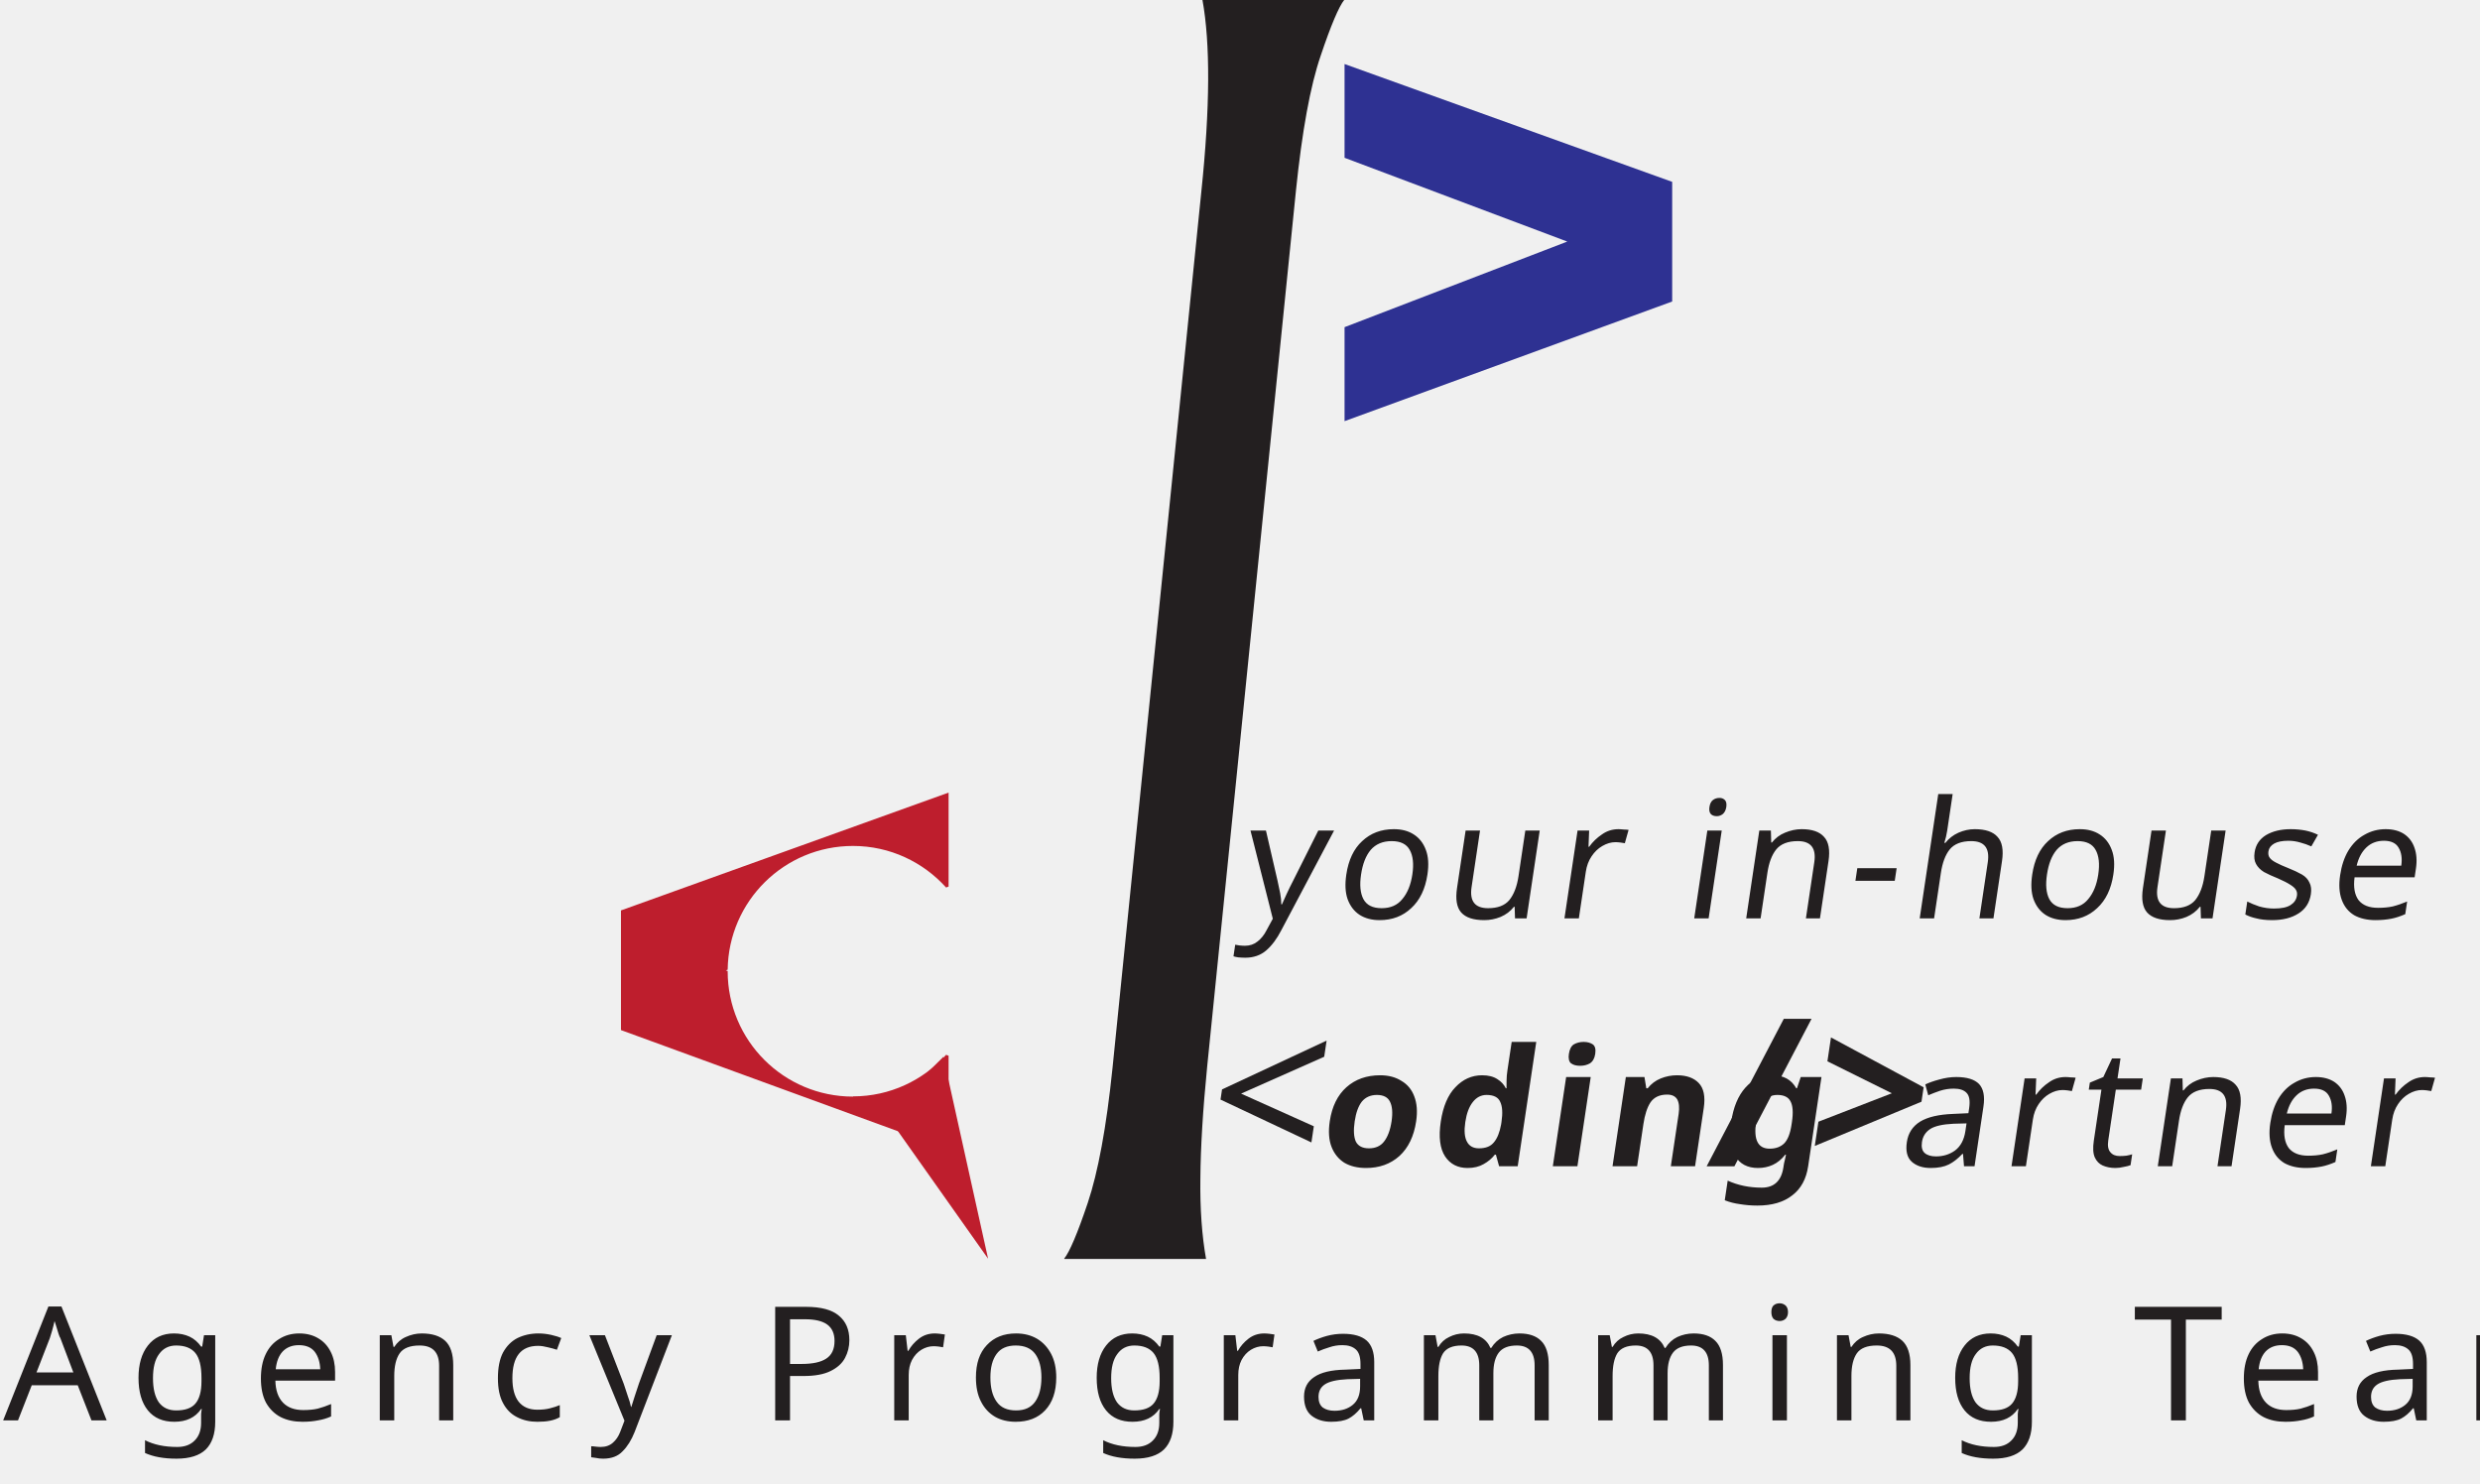
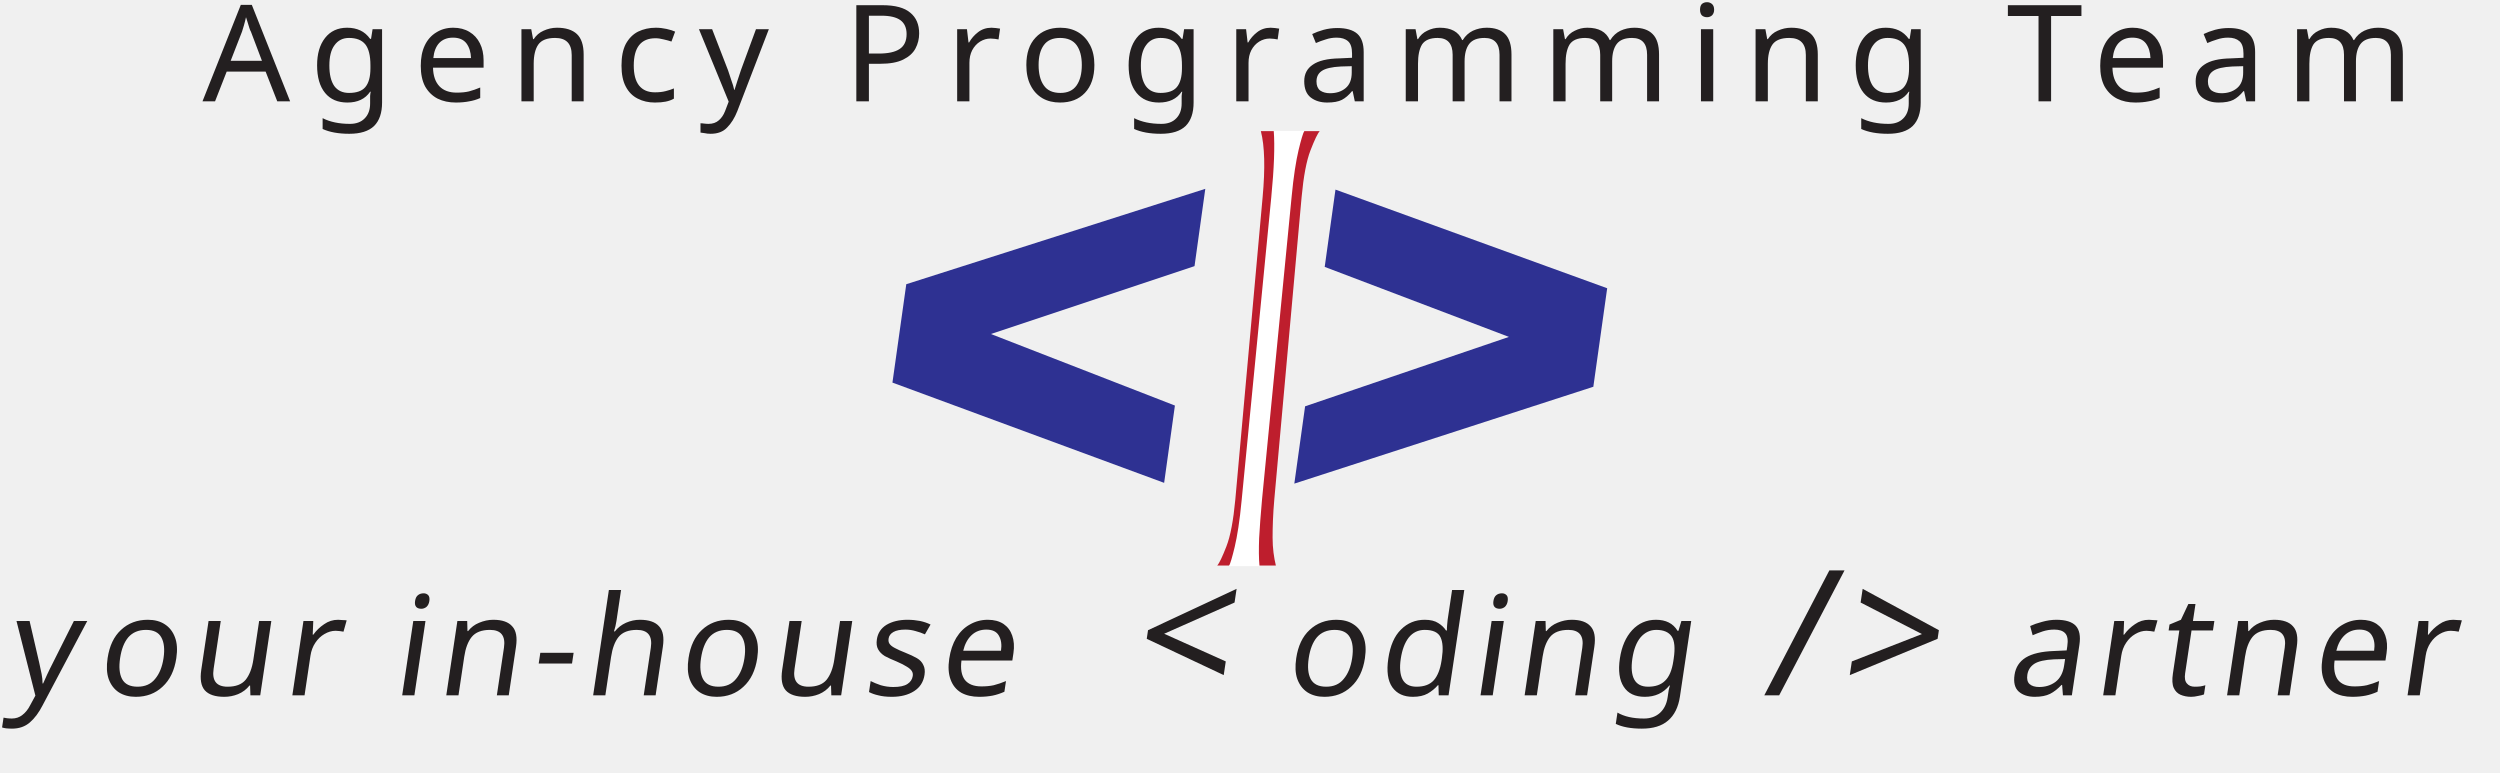
- <svg xmlns="http://www.w3.org/2000/svg" id="Layer_1" data-name="Layer 1" viewBox="0 0 109.23 65.35">
+ <svg xmlns="http://www.w3.org/2000/svg" id="Layer_1" data-name="Layer 1" viewBox="0 0 130.01 40.18">
  <defs>
    <style>
      .cls-1 {
+         fill: #fff;
+       }
+ 
+       .cls-2 {
        font-family: BradleyHandITC, 'Bradley Hand ITC';
        font-size: 7px;
        letter-spacing: .14em;
      }

-       .cls-1, .cls-2 {
+       .cls-2, .cls-3 {
        fill: #231f20;
      }

-       .cls-3 {
+       .cls-4 {
        fill: #be1e2d;
      }

-       .cls-4 {
+       .cls-5 {
        fill: #2e3192;
      }

-       .cls-5, .cls-6, .cls-7 {
-         font-family: Bauhaus93, 'Bauhaus 93';
+       .cls-6 {
+         letter-spacing: .05em;
      }

-       .cls-5, .cls-8 {
-         letter-spacing: .06em;
-       }
- 
-       .cls-5, .cls-8, .cls-7 {
+       .cls-6, .cls-7, .cls-8 {
        font-size: 7.28px;
-       }
- 
-       .cls-6 {
-         letter-spacing: .06em;
-       }
- 
-       .cls-6, .cls-9 {
-         font-size: 9.19px;
-       }
- 
-       .cls-9 {
-         font-family: Bahnschrift-Bold, Bahnschrift;
-         font-variation-settings: 'wght' 700, 'wdth' 100;
-         letter-spacing: .06em;
-       }
- 
-       .cls-9, .cls-8 {
-         font-weight: 700;
-       }
- 
-       .cls-8 {
-         font-family: AgencyFB-Bold, 'Agency FB';
      }

      .cls-7 {
        letter-spacing: .06em;
      }
+ 
+       .cls-3 {
+         font-family: MSReferenceSansSerif, 'MS Reference Sans Serif';
+       }
+ 
+       .cls-9 {
+         font-size: 9.19px;
+         letter-spacing: .06em;
+       }
+ 
+       .cls-8 {
+         letter-spacing: .06em;
+       }
    </style>
  </defs>
+   <text class="cls-3" transform="translate(.28 36.16) scale(.99) skewX(-8.49)">
+     <tspan class="cls-6" x="0" y="0">y</tspan>
+     <tspan class="cls-7" x="4.67" y="0">our in-house </tspan>
+     <tspan class="cls-9" x="59.06" y="0">&lt;</tspan>
+     <tspan class="cls-8" x="67.11" y="0">oding </tspan>
+     <tspan class="cls-9" x="92.3" y="0">/&gt;</tspan>
+     <tspan class="cls-7" x="105.05" y="0">artner</tspan>
+   </text>
+   <text class="cls-2" transform="translate(10.53 5.27) scale(1.02 1)">
+     <tspan x="0" y="0">Agency Programming Team</tspan>
+   </text>
+   <text />
  <g>
-     <path class="cls-2" d="m46.87,55.44c.24-.3.59-1.12,1.04-2.46.45-1.34.82-3.32,1.09-5.94l3.91-38.58c.39-3.73.4-6.55.05-8.47h6.25c-.24.3-.59,1.12-1.04,2.46-.46,1.34-.82,3.32-1.09,5.94l-3.91,38.58c-.19,1.92-.29,3.56-.3,4.92-.02,1.36.07,2.55.25,3.56h-6.24Z" />
-     <path class="cls-4" d="m73.65,13.28l-14.43,5.27v-4.14l9.81-3.77-9.81-3.69V2.82l14.43,5.19v5.27Z" />
-     <text class="cls-2" transform="translate(54.5 40.45) scale(.99) skewX(-8.49)">
-       <tspan class="cls-5">
-         <tspan x="0" y="0">your in-house</tspan>
-       </tspan>
-       <tspan class="cls-6" x="0" y="11.03">&lt;</tspan>
-       <tspan class="cls-8" x="5.13" y="11.03">oding </tspan>
-       <tspan class="cls-9" x="22.46" y="11.03">/&gt;</tspan>
-       <tspan class="cls-7" x="30.94" y="11.03">artner</tspan>
-     </text>
-     <polygon class="cls-3" points="39.01 49.06 43.52 55.44 41.55 46.55 39.01 49.06" />
-     <path class="cls-3" d="m37.57,48.3c-3.05,0-5.52-2.47-5.52-5.52,0,0,0,0,0-.01l-.08-.03.08-.03c.04-3.02,2.49-5.45,5.52-5.45,1.63,0,3.09.71,4.1,1.83l.11-.04v-4.14l-14.43,5.19v5.27l14.43,5.27v-4.14l-.11-.04c-1.01,1.12-2.47,1.83-4.1,1.83Z" />
-     <text class="cls-1" transform="translate(.14 62.56) scale(1.02 1)">
-       <tspan x="0" y="0">Agency Programming Team</tspan>
-     </text>
+     <path class="cls-4" d="m63.3,29.41c.11-.12.27-.46.48-1,.21-.54.36-1.35.46-2.42l1.42-15.72c.14-1.52.11-2.67-.09-3.45h3.06c-.11.12-.27.46-.48,1-.21.54-.36,1.35-.46,2.42l-1.42,15.72c-.07.78-.09,1.45-.09,2,0,.55.07,1.04.17,1.45h-3.06Z" />
+     <path class="cls-1" d="m63.91,29.44c.07-.12.17-.46.3-1,.13-.55.26-1.35.36-2.42l1.54-15.75c.15-1.52.19-2.68.13-3.46h1.59c-.07.12-.17.46-.3,1-.13.55-.26,1.35-.36,2.42l-1.54,15.75c-.07.78-.12,1.45-.15,2.01-.02.56-.02,1.04.02,1.45h-1.59Z" />
+     <path class="cls-5" d="m82.87,20.11l-15.56,5.04.56-4.02,10.6-3.61-9.58-3.64.56-4.02,14.13,5.13-.72,5.12Z" />
+     <path class="cls-5" d="m46.42,19.9l14.12,5.21.56-4.02-9.57-3.72,10.59-3.53.56-4.02-15.55,4.96-.72,5.12Z" />
  </g>
-   <text />
</svg>
